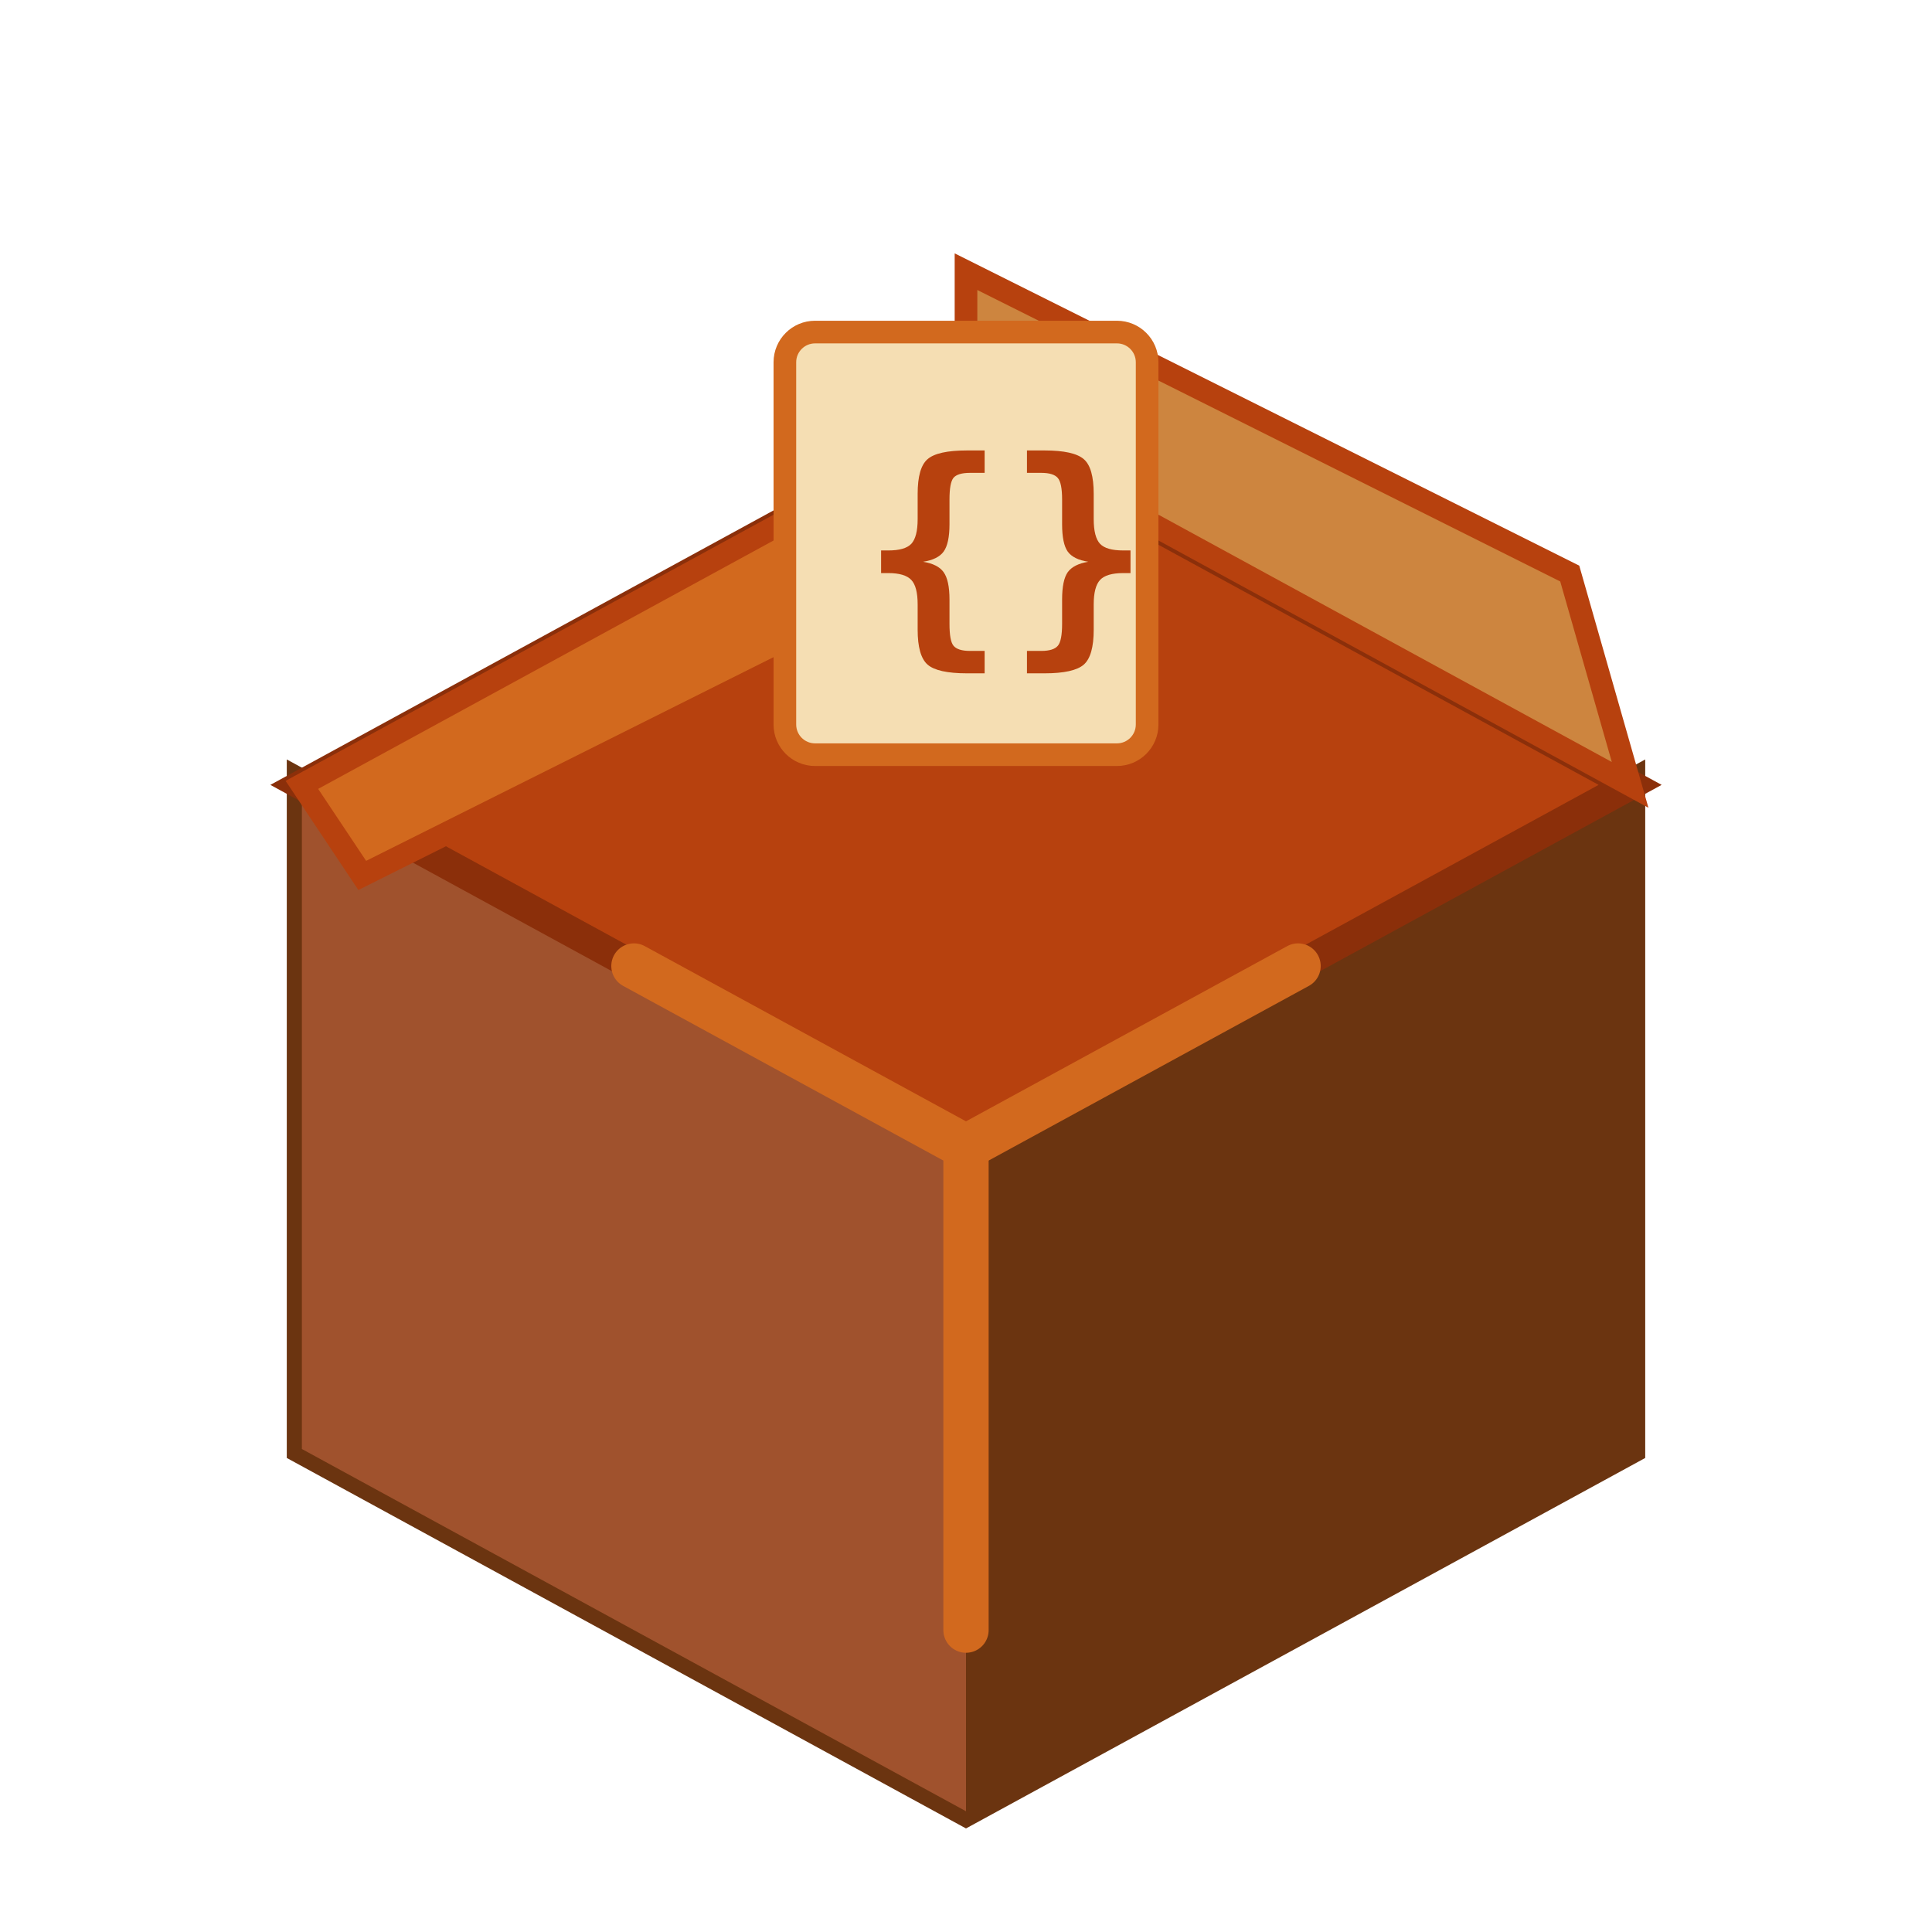
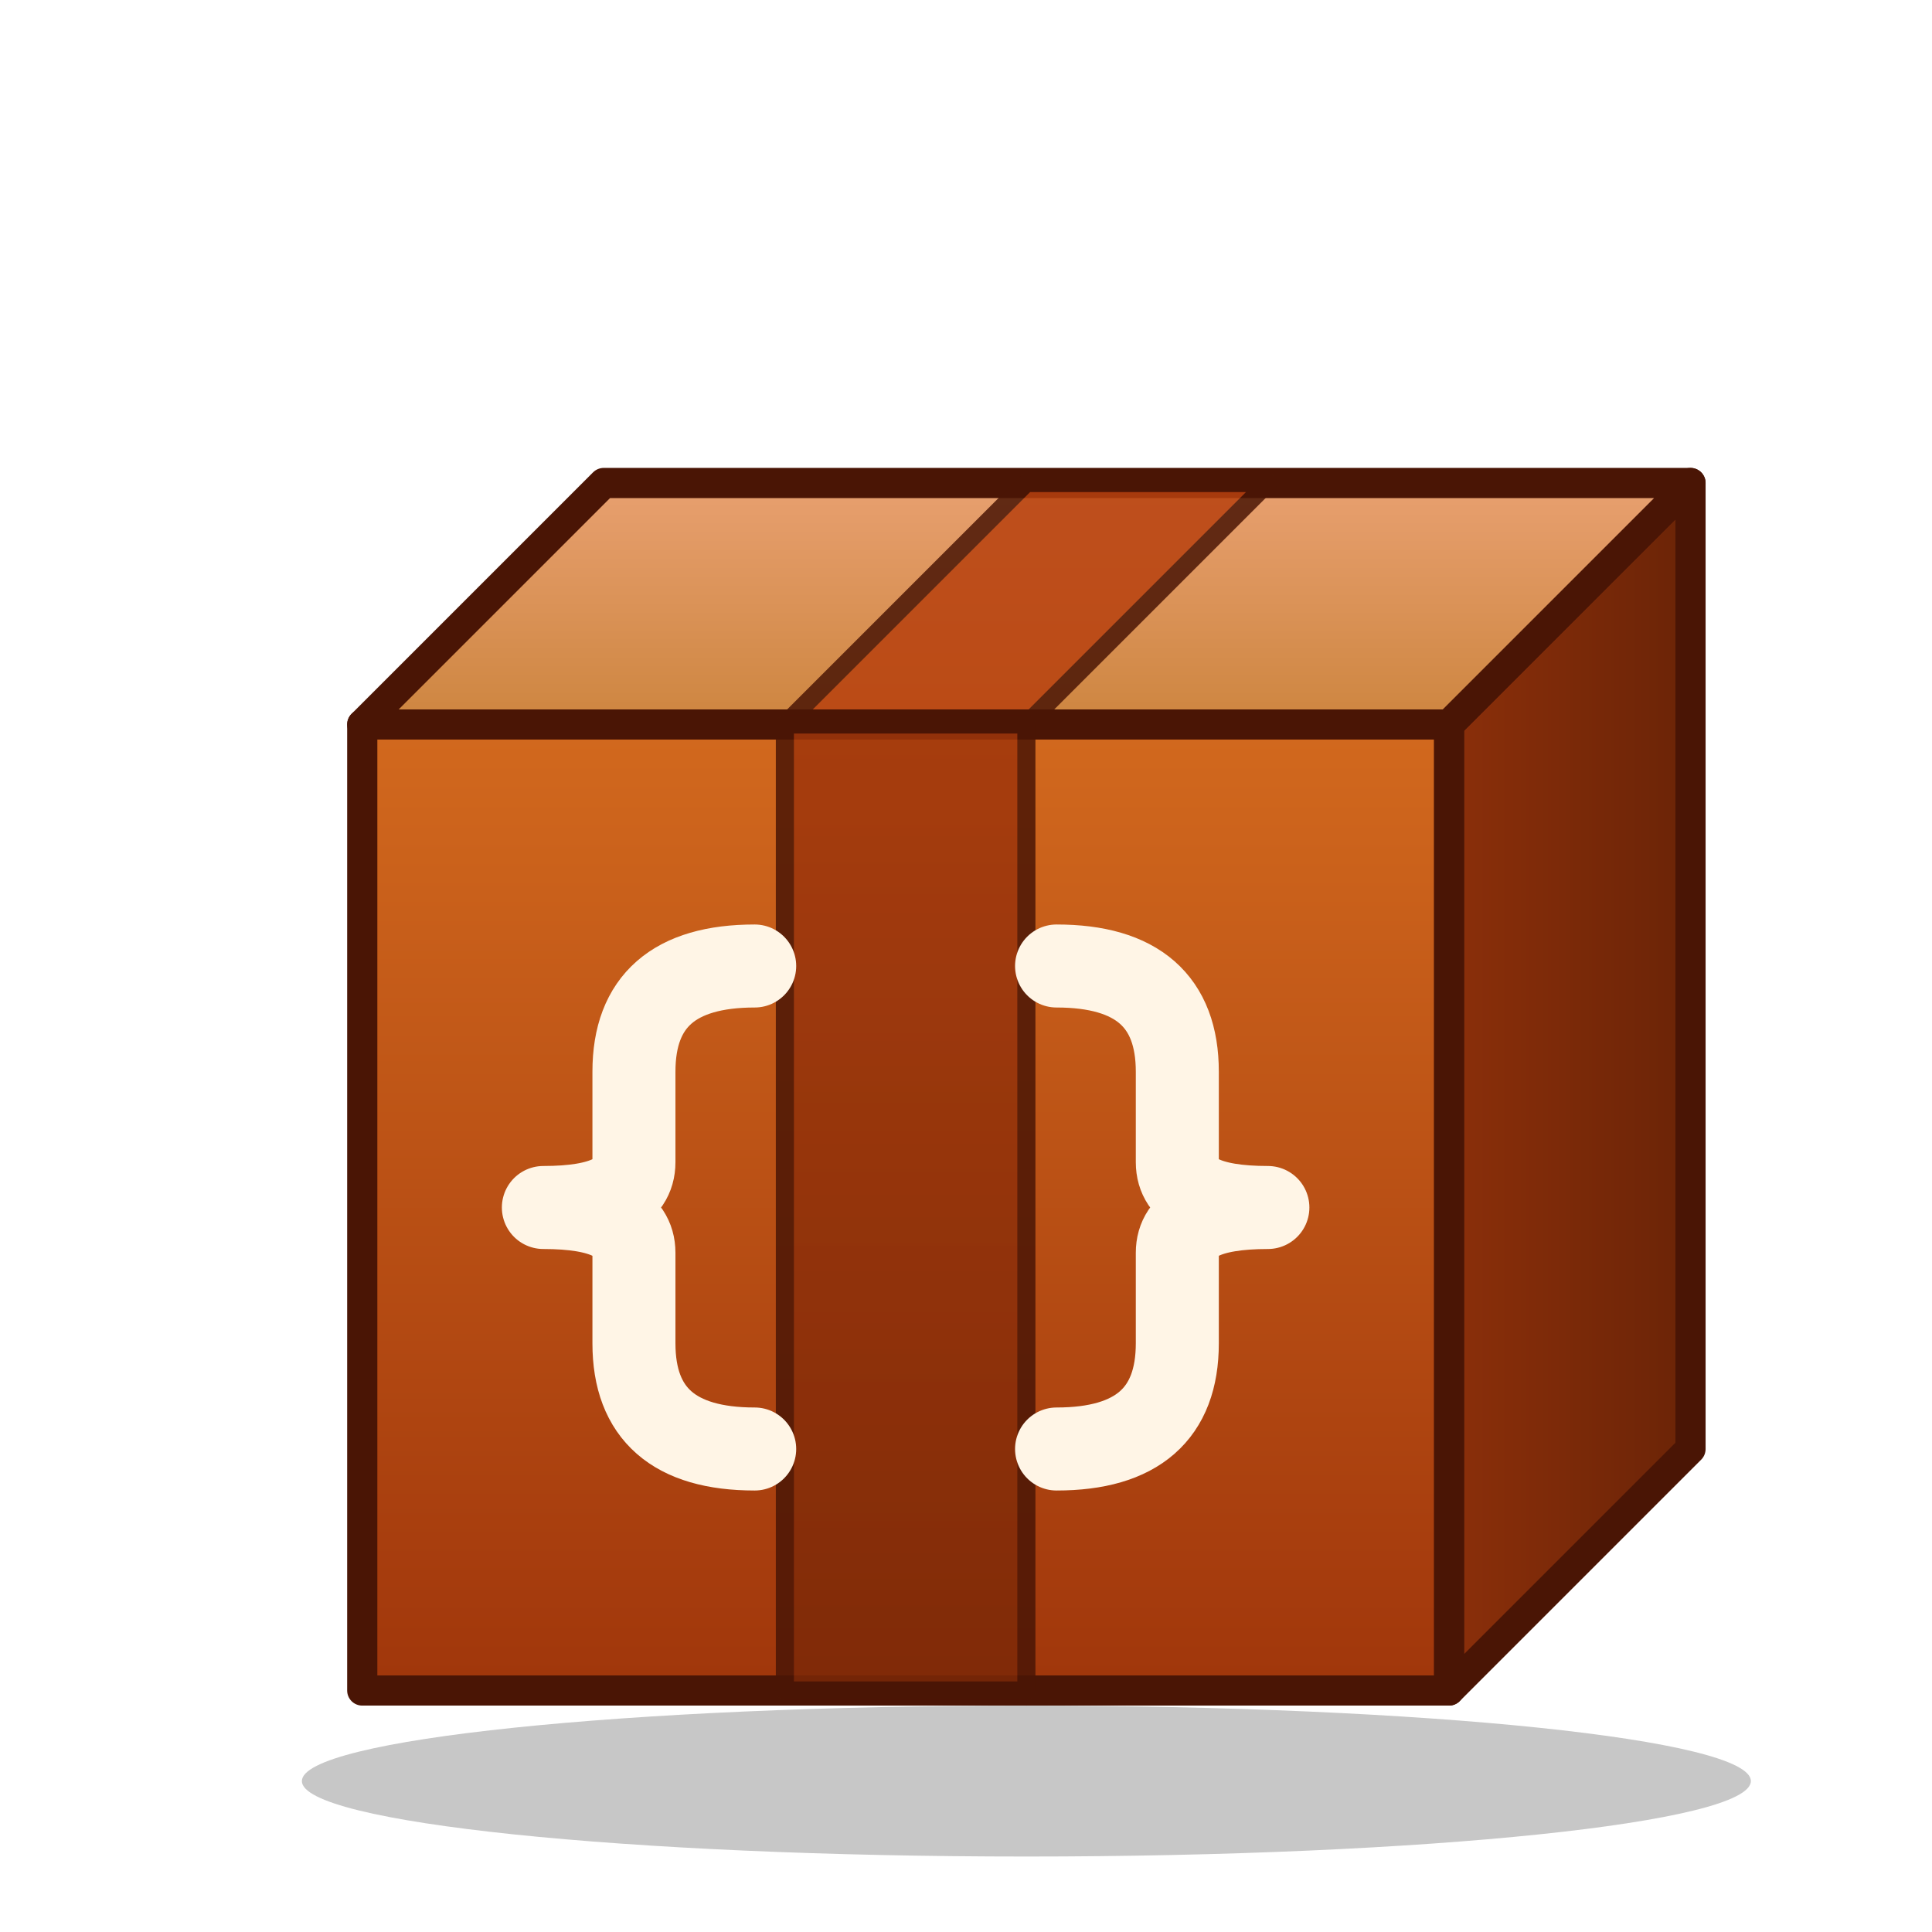
<svg xmlns="http://www.w3.org/2000/svg" viewBox="0 0 128 128" fill="none">
-   <path d="M20 52 L64 76 L108 52 L108 96 L64 120 L20 96 Z" fill="#8b4513" stroke="#6b3410" stroke-width="2" />
-   <path d="M20 52 L64 76 L64 120 L20 96 Z" fill="#a0522d" />
-   <path d="M64 76 L108 52 L108 96 L64 120 Z" fill="#6b3410" />
-   <path d="M20 52 L64 28 L108 52 L64 76 Z" fill="#b7410e" stroke="#8b2f0a" stroke-width="2" />
-   <path d="M20 52 L64 28 L64 38 L24 58 Z" fill="#d2691e" stroke="#b7410e" stroke-width="1.5" />
-   <path d="M108 52 L64 28 L64 18 L104 38 Z" fill="#cd853f" stroke="#b7410e" stroke-width="1.5" />
-   <rect x="52" y="22" width="24" height="28" rx="2" fill="#f5deb3" stroke="#d2691e" stroke-width="1.5" />
-   <text x="57" y="42" font-family="monospace" font-size="16" font-weight="bold" fill="#b7410e">{}</text>
-   <path d="M42 64 L64 76 L86 64" stroke="#d2691e" stroke-width="3" fill="none" stroke-linecap="round" />
-   <path d="M64 76 L64 108" stroke="#d2691e" stroke-width="3" fill="none" stroke-linecap="round" />
+   <defs>
+     <linearGradient id="sm-front" x1="0" y1="0" x2="0" y2="1">
+       <stop offset="0" stop-color="#d2691e" />
+       <stop offset="1" stop-color="#a0360b" />
+     </linearGradient>
+     <linearGradient id="sm-top" x1="0" y1="1" x2="0" y2="0">
+       <stop offset="0" stop-color="#cd853f" />
+       <stop offset="1" stop-color="#e8a070" />
+     </linearGradient>
+     <linearGradient id="sm-right" x1="0" y1="0" x2="1" y2="0">
+       <stop offset="0" stop-color="#8b2f0a" />
+       <stop offset="1" stop-color="#6b2407" />
+     </linearGradient>
+     <linearGradient id="sm-tape-front" x1="0" y1="0" x2="0" y2="1">
+       <stop offset="0" stop-color="#a0360b" />
+       <stop offset="1" stop-color="#7a2807" />
+     </linearGradient>
+   </defs>
+   <ellipse cx="68" cy="118" rx="48" ry="5" fill="#000" opacity="0.22" />
+   <path d="M96 48 L96 112 L112 96 L112 32 Z" fill="url(#sm-right)" stroke="#4a1505" stroke-width="2" stroke-linejoin="round" />
+   <path d="M24 48 L40 32 L112 32 L96 48 Z" fill="url(#sm-top)" stroke="#4a1505" stroke-width="2" stroke-linejoin="round" />
+   <path d="M52 48 L68 32 L84 32 L68 48 Z" fill="#b7410e" stroke="#4a1505" stroke-width="1.2" stroke-linejoin="round" opacity="0.85" />
+   <path d="M24 48 L96 48 L96 112 L24 112 Z" fill="url(#sm-front)" stroke="#4a1505" stroke-width="2" stroke-linejoin="round" />
+   <path d="M52 48 L68 48 L68 112 L52 112 Z" fill="url(#sm-tape-front)" stroke="#4a1505" stroke-width="1.2" stroke-linejoin="round" opacity="0.85" />
+   <g stroke="#fff5e6" stroke-width="5.5" stroke-linecap="round" stroke-linejoin="round" fill="none">
+     <path d="M50 64 Q42 64 42 71 L42 77 Q42 80 36 80 Q42 80 42 83 L42 89 Q42 96 50 96" />
+     <path d="M70 64 Q78 64 78 71 L78 77 Q78 80 84 80 Q78 80 78 83 L78 89 Q78 96 70 96" />
+   </g>
</svg>
